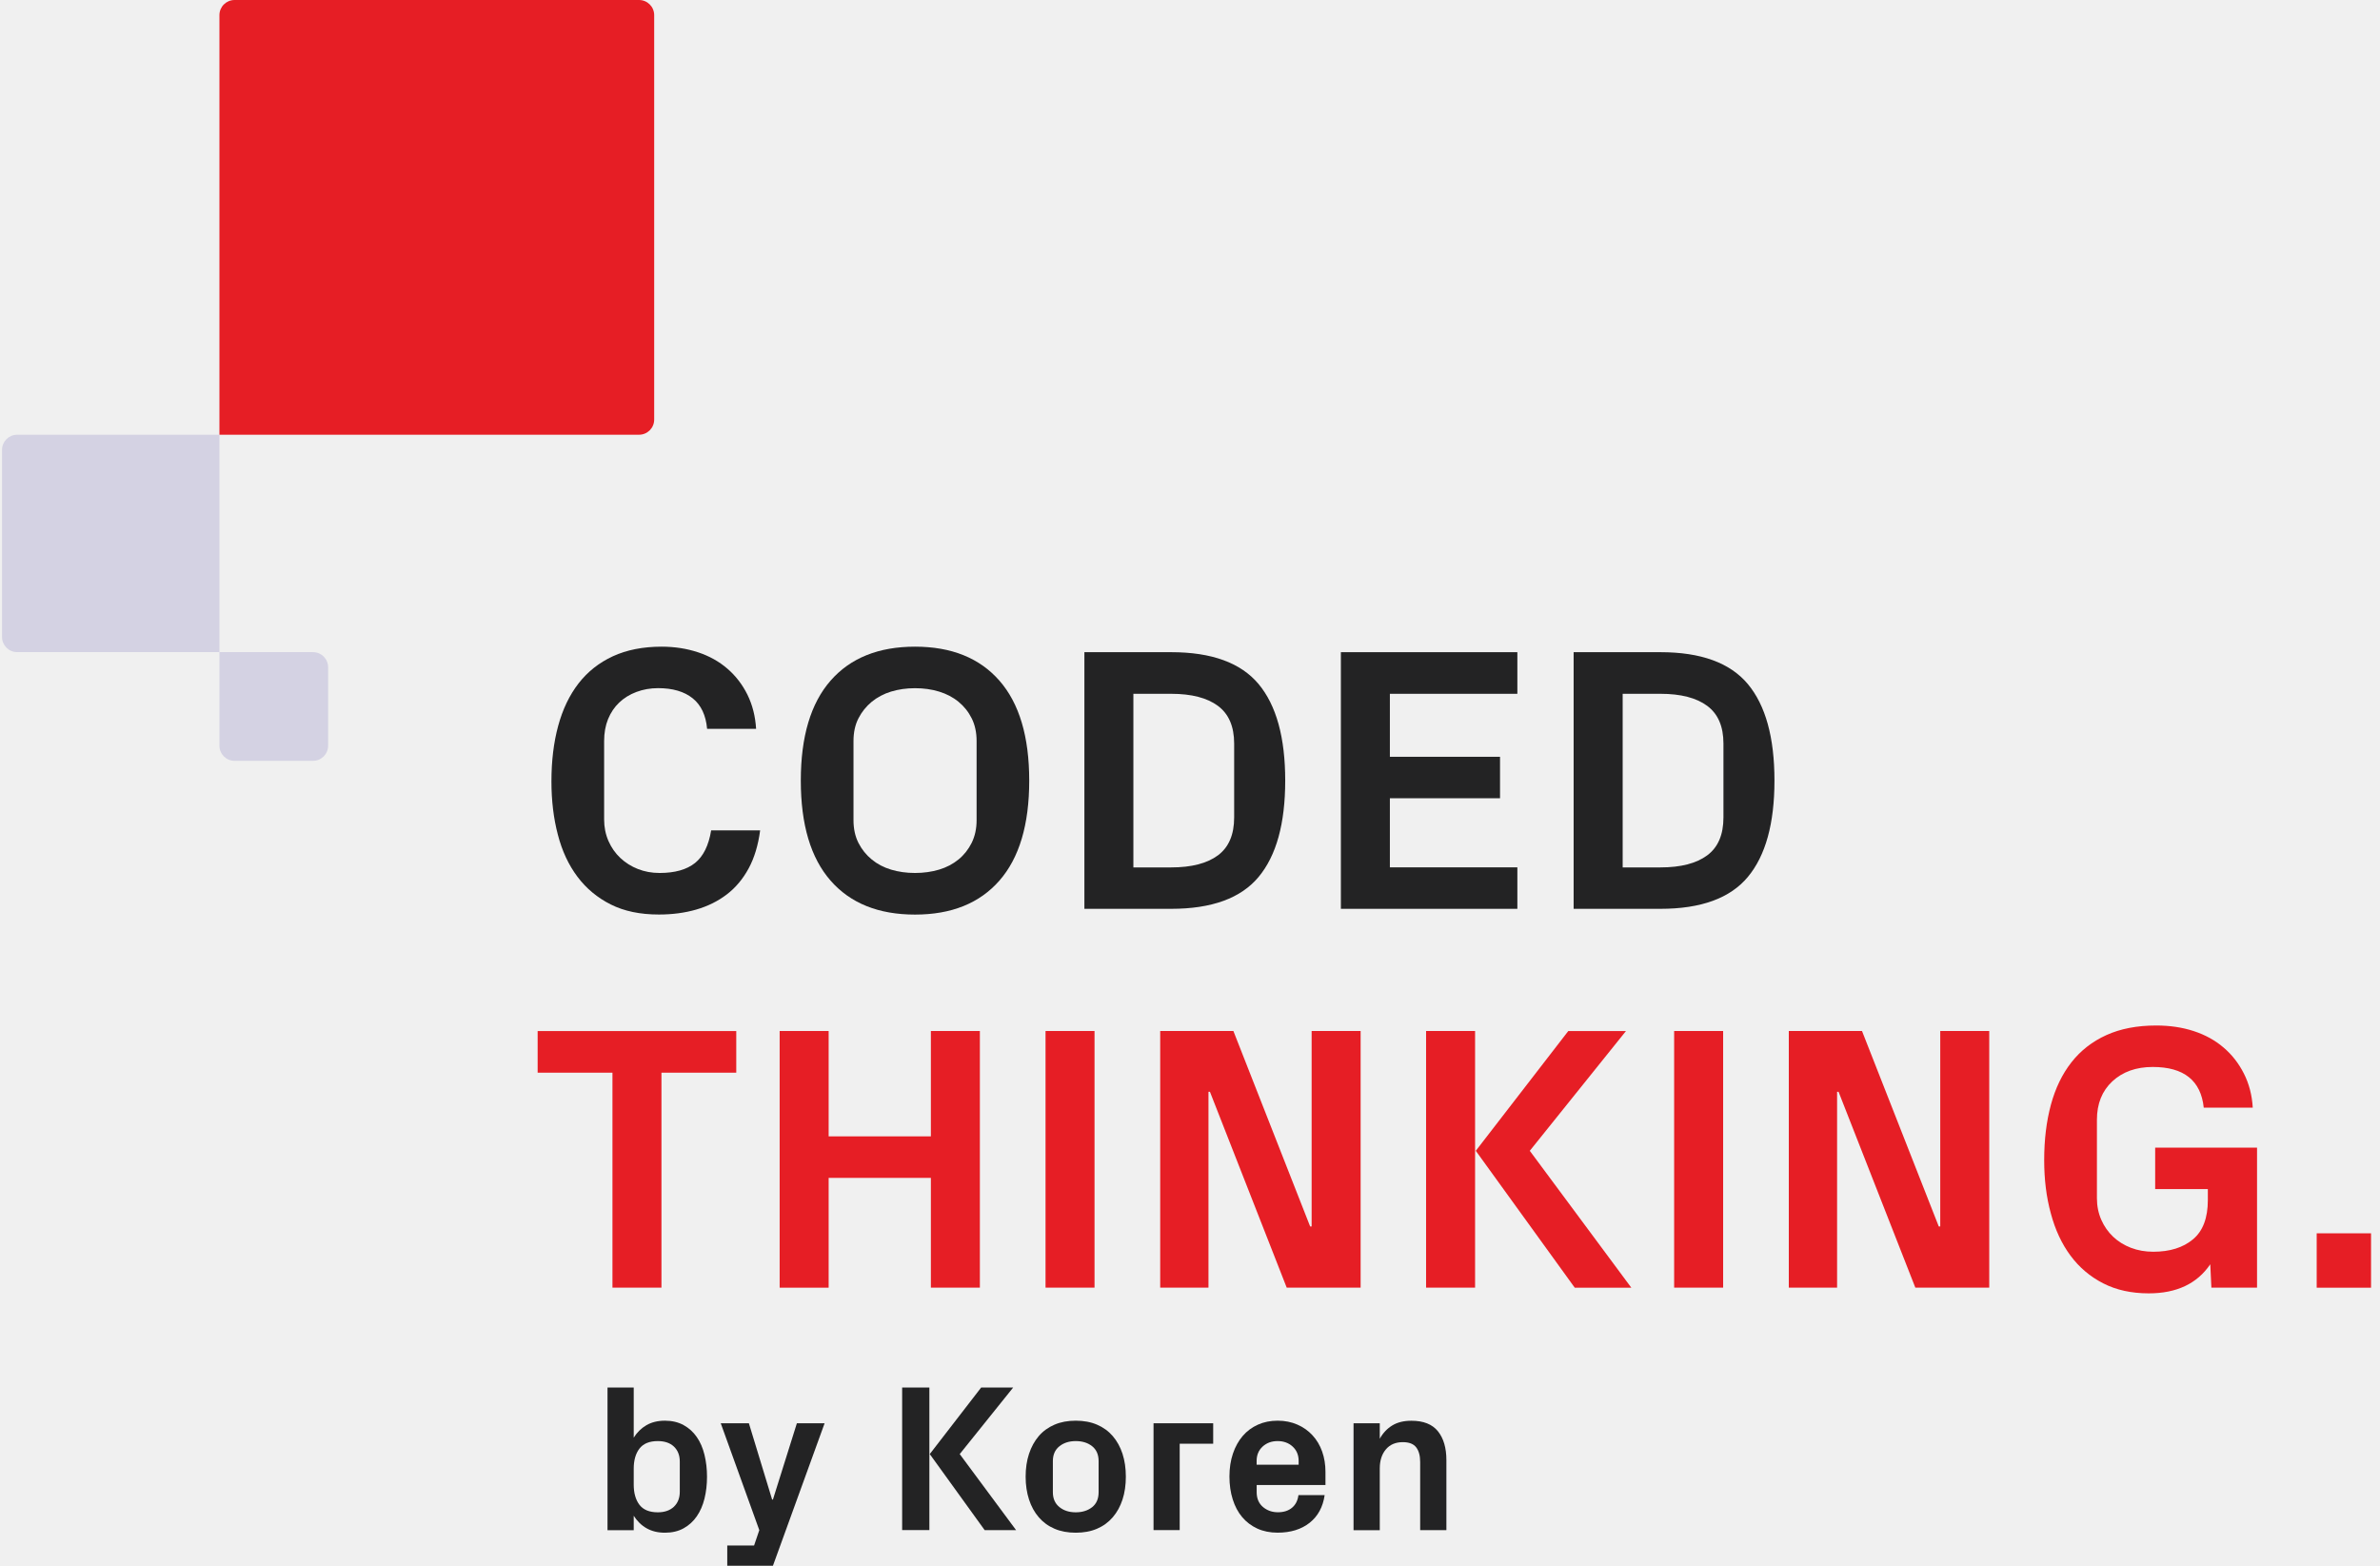
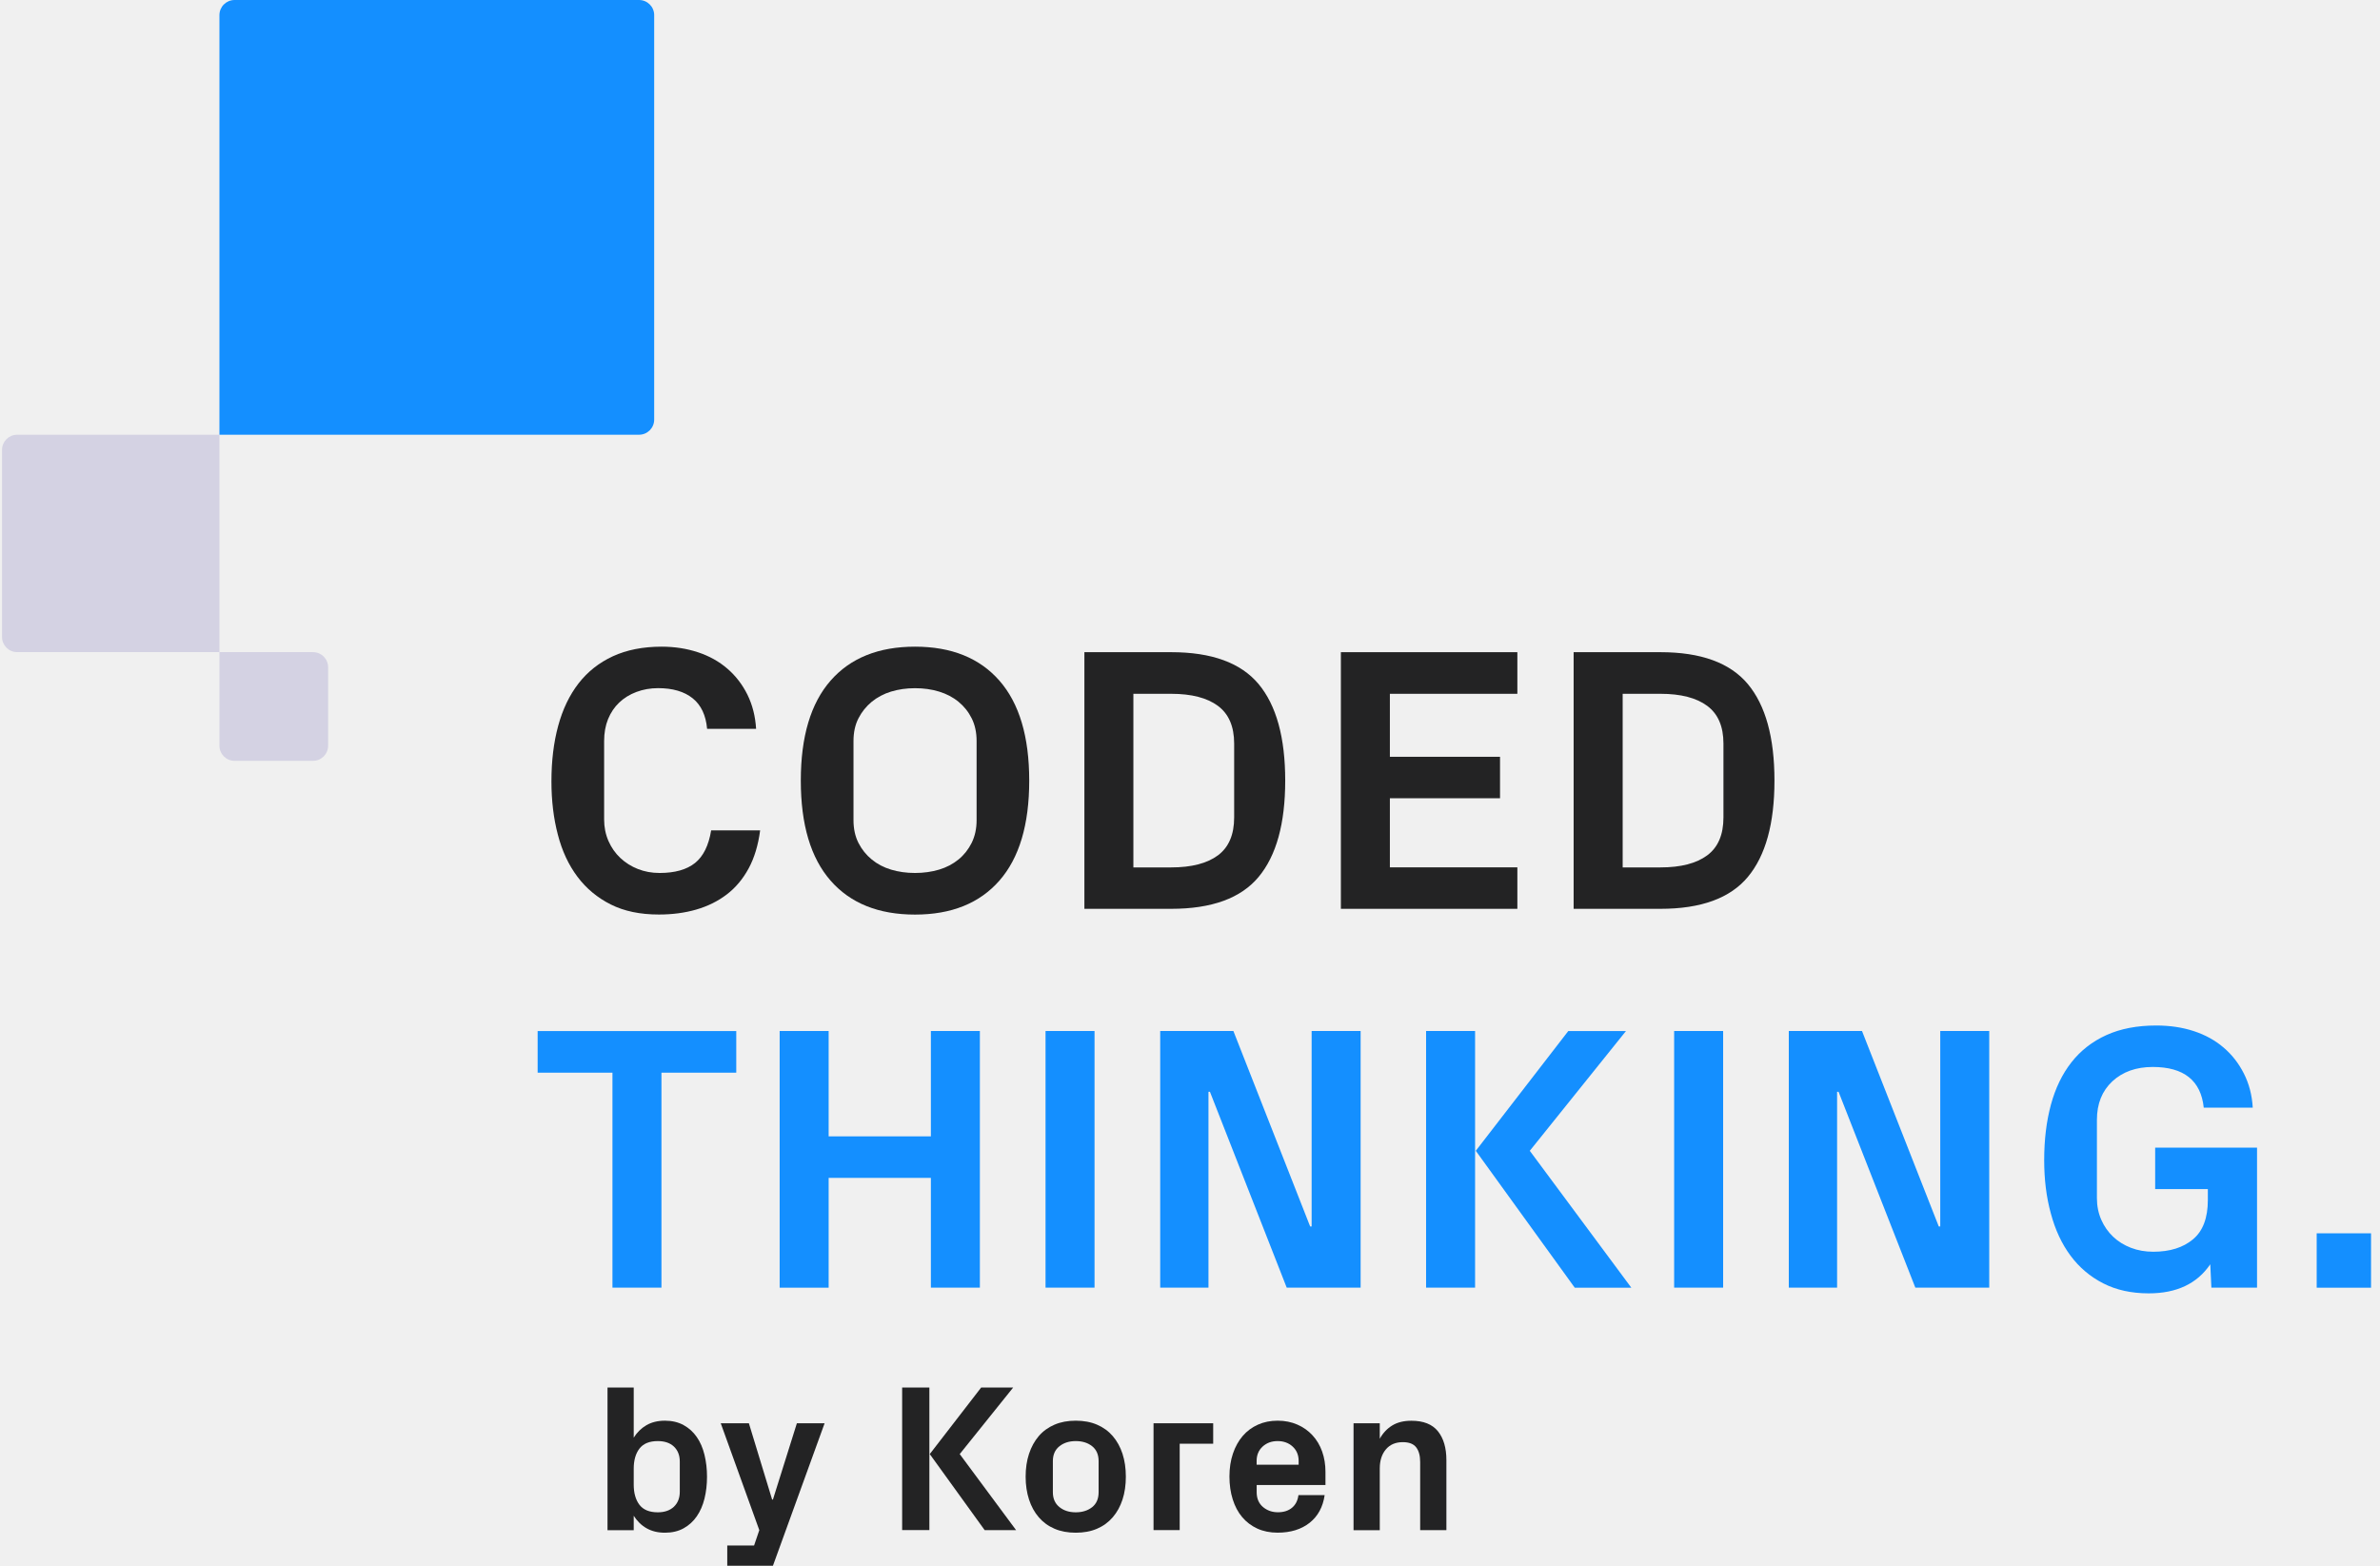
<svg xmlns="http://www.w3.org/2000/svg" width="152" height="100" viewBox="0 0 152 100" fill="none">
  <g clip-path="url(#clip0_2054_3382)">
    <path d="M35.218 49.905C35.218 48.602 35.36 47.421 35.647 46.363C35.934 45.305 36.366 44.401 36.947 43.65C37.528 42.901 38.26 42.321 39.141 41.914C40.025 41.508 41.06 41.301 42.254 41.301C43.083 41.301 43.857 41.421 44.58 41.66C45.299 41.898 45.925 42.247 46.457 42.708C46.989 43.166 47.415 43.721 47.738 44.373C48.057 45.024 48.241 45.75 48.289 46.55H45.16C45.083 45.679 44.773 45.027 44.238 44.598C43.699 44.166 42.963 43.95 42.031 43.95C41.538 43.95 41.076 44.031 40.647 44.192C40.218 44.353 39.854 44.579 39.547 44.869C39.241 45.16 39.005 45.511 38.834 45.927C38.666 46.343 38.583 46.811 38.583 47.327V52.34C38.583 52.834 38.676 53.292 38.86 53.712C39.044 54.131 39.296 54.492 39.618 54.795C39.941 55.099 40.315 55.334 40.741 55.502C41.17 55.67 41.628 55.754 42.125 55.754C43.102 55.754 43.857 55.541 44.386 55.118C44.915 54.695 45.26 54.002 45.418 53.034H48.547C48.422 53.982 48.176 54.795 47.809 55.47C47.441 56.144 46.977 56.699 46.412 57.128C45.847 57.56 45.199 57.879 44.464 58.092C43.728 58.305 42.934 58.408 42.08 58.408C40.886 58.408 39.863 58.196 39.008 57.766C38.154 57.337 37.444 56.747 36.879 55.995C36.315 55.244 35.895 54.347 35.628 53.308C35.353 52.27 35.218 51.134 35.218 49.905Z" fill="#232324" />
    <path d="M51.144 49.856C51.144 47.05 51.777 44.921 53.044 43.472C54.312 42.024 56.109 41.301 58.438 41.301C60.764 41.301 62.561 42.024 63.829 43.472C65.097 44.921 65.732 47.047 65.732 49.856C65.732 52.666 65.097 54.792 63.829 56.241C62.561 57.689 60.764 58.412 58.438 58.412C56.109 58.412 54.309 57.689 53.044 56.241C51.777 54.792 51.144 52.666 51.144 49.856ZM54.509 52.386C54.509 52.934 54.615 53.418 54.825 53.834C55.038 54.25 55.319 54.602 55.674 54.892C56.025 55.182 56.438 55.399 56.909 55.541C57.38 55.682 57.89 55.754 58.438 55.754C58.987 55.754 59.499 55.682 59.974 55.541C60.448 55.399 60.861 55.182 61.216 54.892C61.571 54.602 61.848 54.247 62.058 53.828C62.264 53.408 62.371 52.928 62.371 52.386V47.327C62.371 46.779 62.267 46.295 62.058 45.879C61.851 45.463 61.571 45.111 61.216 44.821C60.864 44.531 60.448 44.314 59.974 44.169C59.499 44.024 58.987 43.953 58.438 43.953C57.89 43.953 57.38 44.027 56.909 44.169C56.438 44.314 56.025 44.534 55.674 44.821C55.322 45.111 55.038 45.463 54.825 45.879C54.612 46.295 54.509 46.776 54.509 47.327V52.386Z" fill="#232324" />
    <path d="M69.255 58.044V41.653H74.797C77.384 41.653 79.245 42.331 80.381 43.689C81.513 45.047 82.081 47.102 82.081 49.853C82.081 52.599 81.513 54.65 80.381 56.008C79.249 57.367 77.387 58.044 74.797 58.044H69.255ZM72.384 55.399H74.797C76.1 55.399 77.094 55.141 77.784 54.628C78.474 54.115 78.82 53.308 78.82 52.208V47.489C78.82 46.398 78.474 45.595 77.784 45.082C77.094 44.569 76.097 44.311 74.797 44.311H72.384V55.399Z" fill="#232324" />
    <path d="M85.636 58.044V41.653H96.907V44.311H88.765V48.334H95.8V50.982H88.765V55.395H96.907V58.044H85.636Z" fill="#232324" />
    <path d="M100.501 58.044V41.653H106.043C108.63 41.653 110.491 42.331 111.627 43.689C112.759 45.047 113.327 47.102 113.327 49.853C113.327 52.599 112.759 54.65 111.627 56.008C110.495 57.367 108.633 58.044 106.043 58.044H100.501ZM103.633 55.399H106.046C107.349 55.399 108.343 55.141 109.033 54.628C109.724 54.115 110.069 53.308 110.069 52.208V47.489C110.069 46.398 109.724 45.595 109.033 45.082C108.343 44.569 107.346 44.311 106.046 44.311H103.633V55.399Z" fill="#232324" />
-     <path d="M34.337 68.509V65.851H47.022V68.509H42.244V82.238H39.115V68.509H34.337Z" fill="#E61E25" />
-     <path d="M49.793 82.238V65.847H52.922V72.576H59.451V65.847H62.58V82.238H59.451V75.228H52.922V82.241H49.793V82.238Z" fill="#E61E25" />
-     <path d="M66.774 82.238V65.847H69.903V82.238H66.774Z" fill="#E61E25" />
-     <path d="M74.097 82.238V65.847H78.771L83.674 78.332H83.768V65.847H86.897V82.238H82.177L77.274 69.731H77.18V82.238H74.097Z" fill="#E61E25" />
-     <path d="M91.078 82.238V65.847H94.207V82.238H91.078ZM94.252 73.499L100.159 65.85H103.843L97.701 73.499L104.185 82.241H100.572L94.252 73.499Z" fill="#E61E25" />
-     <path d="M106.92 82.238V65.847H110.049V82.238H106.92Z" fill="#E61E25" />
-     <path d="M114.243 82.238V65.847H118.918L123.821 78.332H123.915V65.847H127.044V82.238H122.324L117.421 69.731H117.327V82.238H114.243Z" fill="#E61E25" />
-     <path d="M130.553 74.099C130.553 72.796 130.695 71.615 130.982 70.557C131.269 69.499 131.705 68.596 132.295 67.844C132.882 67.096 133.628 66.515 134.524 66.109C135.421 65.702 136.482 65.496 137.708 65.496C138.579 65.496 139.379 65.615 140.108 65.854C140.837 66.093 141.47 66.441 142.008 66.902C142.547 67.36 142.979 67.915 143.308 68.567C143.638 69.218 143.828 69.944 143.873 70.744H140.744C140.563 69.012 139.476 68.144 137.486 68.144C136.428 68.144 135.566 68.451 134.908 69.06C134.25 69.673 133.921 70.493 133.921 71.519V76.532C133.921 77.025 134.015 77.483 134.199 77.903C134.382 78.322 134.637 78.683 134.957 78.987C135.276 79.29 135.657 79.525 136.092 79.693C136.528 79.861 137.005 79.945 137.521 79.945C138.579 79.945 139.424 79.68 140.057 79.151C140.689 78.622 141.005 77.79 141.005 76.651V75.945H137.641V73.296H144.147V82.238H141.231L141.16 80.745C140.321 81.983 139.012 82.603 137.231 82.603C136.124 82.603 135.153 82.39 134.318 81.961C133.482 81.532 132.786 80.941 132.231 80.19C131.673 79.438 131.256 78.541 130.979 77.503C130.692 76.464 130.553 75.328 130.553 74.099Z" fill="#E61E25" />
+     <path d="M34.337 68.509V65.851H47.022V68.509H42.244V82.238H39.115V68.509H34.337Z" fill="#148FFF" />
+     <path d="M49.793 82.238V65.847H52.922V72.576H59.451V65.847H62.58V82.238H59.451V75.228H52.922V82.241H49.793V82.238Z" fill="#148FFF" />
+     <path d="M66.774 82.238V65.847H69.903V82.238H66.774Z" fill="#148FFF" />
+     <path d="M74.097 82.238V65.847H78.771L83.674 78.332H83.768V65.847H86.897V82.238H82.177L77.274 69.731H77.18V82.238H74.097Z" fill="#148FFF" />
+     <path d="M91.078 82.238V65.847H94.207V82.238H91.078ZM94.252 73.499L100.159 65.85H103.843L97.701 73.499L104.185 82.241H100.572L94.252 73.499Z" fill="#148FFF" />
+     <path d="M106.92 82.238V65.847H110.049V82.238H106.92Z" fill="#148FFF" />
+     <path d="M114.243 82.238V65.847H118.918L123.821 78.332H123.915V65.847H127.044V82.238H122.324L117.421 69.731H117.327V82.238H114.243Z" fill="#148FFF" />
+     <path d="M130.553 74.099C130.553 72.796 130.695 71.615 130.982 70.557C131.269 69.499 131.705 68.596 132.295 67.844C132.882 67.096 133.628 66.515 134.524 66.109C135.421 65.702 136.482 65.496 137.708 65.496C138.579 65.496 139.379 65.615 140.108 65.854C140.837 66.093 141.47 66.441 142.008 66.902C142.547 67.36 142.979 67.915 143.308 68.567C143.638 69.218 143.828 69.944 143.873 70.744H140.744C140.563 69.012 139.476 68.144 137.486 68.144C136.428 68.144 135.566 68.451 134.908 69.06C134.25 69.673 133.921 70.493 133.921 71.519V76.532C133.921 77.025 134.015 77.483 134.199 77.903C134.382 78.322 134.637 78.683 134.957 78.987C135.276 79.29 135.657 79.525 136.092 79.693C136.528 79.861 137.005 79.945 137.521 79.945C138.579 79.945 139.424 79.68 140.057 79.151C140.689 78.622 141.005 77.79 141.005 76.651V75.945H137.641V73.296H144.147V82.238H141.231L141.16 80.745C140.321 81.983 139.012 82.603 137.231 82.603C136.124 82.603 135.153 82.39 134.318 81.961C133.482 81.532 132.786 80.941 132.231 80.19C131.673 79.438 131.256 78.541 130.979 77.503C130.692 76.464 130.553 75.328 130.553 74.099Z" fill="#148FFF" />
    <path d="M38.799 97.722V88.616H40.473V91.819C40.686 91.48 40.957 91.213 41.286 91.022C41.615 90.832 42.009 90.735 42.467 90.735C42.919 90.735 43.315 90.829 43.657 91.016C43.996 91.203 44.28 91.458 44.499 91.777C44.722 92.097 44.886 92.477 44.993 92.916C45.099 93.355 45.154 93.819 45.154 94.313C45.154 94.813 45.099 95.281 44.993 95.713C44.886 96.145 44.722 96.522 44.499 96.845C44.277 97.168 43.996 97.422 43.657 97.61C43.319 97.797 42.922 97.89 42.467 97.89C42.012 97.89 41.622 97.793 41.289 97.603C40.957 97.413 40.686 97.145 40.473 96.806V97.729H38.799V97.722ZM40.473 94.822C40.473 95.358 40.596 95.787 40.838 96.106C41.083 96.426 41.473 96.587 42.009 96.587C42.444 96.587 42.786 96.468 43.038 96.232C43.289 95.993 43.415 95.674 43.415 95.274V93.345C43.415 92.945 43.289 92.626 43.041 92.39C42.793 92.154 42.448 92.038 42.009 92.038C41.473 92.038 41.083 92.2 40.838 92.519C40.593 92.838 40.473 93.267 40.473 93.803V94.822Z" fill="#232324" />
    <path d="M46.031 90.9H47.828L49.312 95.771H49.364L50.893 90.9H52.664L49.364 100H46.447V98.707H48.16L48.493 97.726L46.031 90.9Z" fill="#232324" />
    <path d="M57.616 97.722V88.616H59.355V97.722H57.616ZM59.38 92.868L62.661 88.619H64.706L61.293 92.868L64.894 97.726H62.887L59.38 92.868Z" fill="#232324" />
    <path d="M65.503 94.313C65.503 93.777 65.574 93.29 65.719 92.851C65.864 92.413 66.071 92.035 66.341 91.719C66.612 91.403 66.948 91.161 67.345 90.99C67.742 90.819 68.193 90.735 68.703 90.735C69.213 90.735 69.668 90.819 70.064 90.99C70.461 91.161 70.796 91.403 71.067 91.719C71.338 92.035 71.548 92.413 71.69 92.851C71.832 93.29 71.903 93.777 71.903 94.313C71.903 94.848 71.832 95.335 71.69 95.771C71.548 96.206 71.342 96.584 71.067 96.903C70.793 97.222 70.461 97.465 70.064 97.635C69.668 97.806 69.213 97.89 68.703 97.89C68.193 97.89 67.742 97.806 67.345 97.635C66.948 97.465 66.616 97.222 66.341 96.903C66.067 96.584 65.861 96.21 65.719 95.771C65.577 95.335 65.503 94.848 65.503 94.313ZM67.242 95.3C67.242 95.71 67.38 96.026 67.658 96.251C67.935 96.477 68.284 96.587 68.703 96.587C69.122 96.587 69.471 96.477 69.748 96.261C70.025 96.042 70.164 95.722 70.164 95.3V93.319C70.164 92.9 70.025 92.584 69.748 92.364C69.471 92.145 69.122 92.038 68.703 92.038C68.284 92.038 67.935 92.148 67.658 92.371C67.38 92.593 67.242 92.909 67.242 93.319V95.3Z" fill="#232324" />
    <path d="M73.671 97.723V90.9H77.481V92.206H75.342V97.723H73.671Z" fill="#232324" />
    <path d="M78.519 94.3C78.519 93.764 78.594 93.277 78.742 92.838C78.89 92.4 79.097 92.026 79.365 91.713C79.632 91.4 79.955 91.161 80.336 90.99C80.713 90.819 81.136 90.735 81.597 90.735C82.058 90.735 82.478 90.819 82.855 90.984C83.233 91.148 83.555 91.377 83.823 91.668C84.091 91.958 84.297 92.303 84.439 92.703C84.581 93.103 84.652 93.538 84.652 94.003V94.845H80.258V95.297C80.258 95.706 80.394 96.022 80.661 96.248C80.929 96.474 81.249 96.584 81.616 96.584C81.984 96.584 82.284 96.487 82.513 96.297C82.745 96.106 82.881 95.835 82.926 95.487H84.6C84.491 96.245 84.171 96.835 83.642 97.255C83.113 97.674 82.429 97.887 81.597 97.887C81.113 97.887 80.681 97.8 80.3 97.626C79.919 97.452 79.597 97.206 79.332 96.894C79.068 96.581 78.868 96.203 78.729 95.761C78.59 95.323 78.519 94.835 78.519 94.3ZM80.258 93.548H82.939V93.306C82.939 92.932 82.813 92.626 82.558 92.39C82.303 92.155 81.984 92.038 81.594 92.038C81.21 92.038 80.891 92.155 80.636 92.39C80.381 92.626 80.255 92.932 80.255 93.306V93.548H80.258Z" fill="#232324" />
    <path d="M86.445 97.723V90.9H88.12V91.887C88.323 91.522 88.591 91.239 88.92 91.038C89.249 90.838 89.655 90.739 90.139 90.739C90.907 90.739 91.471 90.961 91.833 91.409C92.194 91.858 92.375 92.471 92.375 93.255V97.726H90.7V93.374C90.7 92.974 90.617 92.661 90.446 92.439C90.275 92.216 89.991 92.106 89.591 92.106C89.129 92.106 88.768 92.261 88.51 92.568C88.252 92.874 88.12 93.281 88.12 93.781V97.729H86.445V97.723Z" fill="#232324" />
-     <path d="M151.428 78.77H147.957V82.241H151.428V78.77Z" fill="#E61E25" />
+     <path d="M151.428 78.77H147.957V82.241H151.428V78.77Z" fill="#148FFF" />
    <path d="M14.014 41.65V47.624C14.014 48.16 14.447 48.592 14.982 48.592H19.989C20.524 48.592 20.956 48.16 20.956 47.624V42.618C20.956 42.082 20.524 41.65 19.989 41.65H14.014Z" fill="#D4D2E3" />
    <path d="M14.014 27.765H1.097C0.562 27.765 0.13 28.198 0.13 28.733V40.682C0.13 41.217 0.562 41.65 1.097 41.65H14.014V27.765Z" fill="#D4D2E3" />
-     <path d="M14.014 0.968V27.765H40.812C41.347 27.765 41.78 27.333 41.78 26.798V0.968C41.78 0.432 41.347 0 40.812 0H14.982C14.447 0 14.014 0.432 14.014 0.968Z" fill="#E61E25" />
+     <path d="M14.014 0.968V27.765H40.812C41.347 27.765 41.78 27.333 41.78 26.798V0.968C41.78 0.432 41.347 0 40.812 0H14.982C14.447 0 14.014 0.432 14.014 0.968Z" fill="#148FFF" />
  </g>
  <defs>
    <clipPath id="clip0_2054_3382">
      <rect width="151.298" height="100" fill="white" transform="translate(0.129883)" />
    </clipPath>
  </defs>
</svg>
